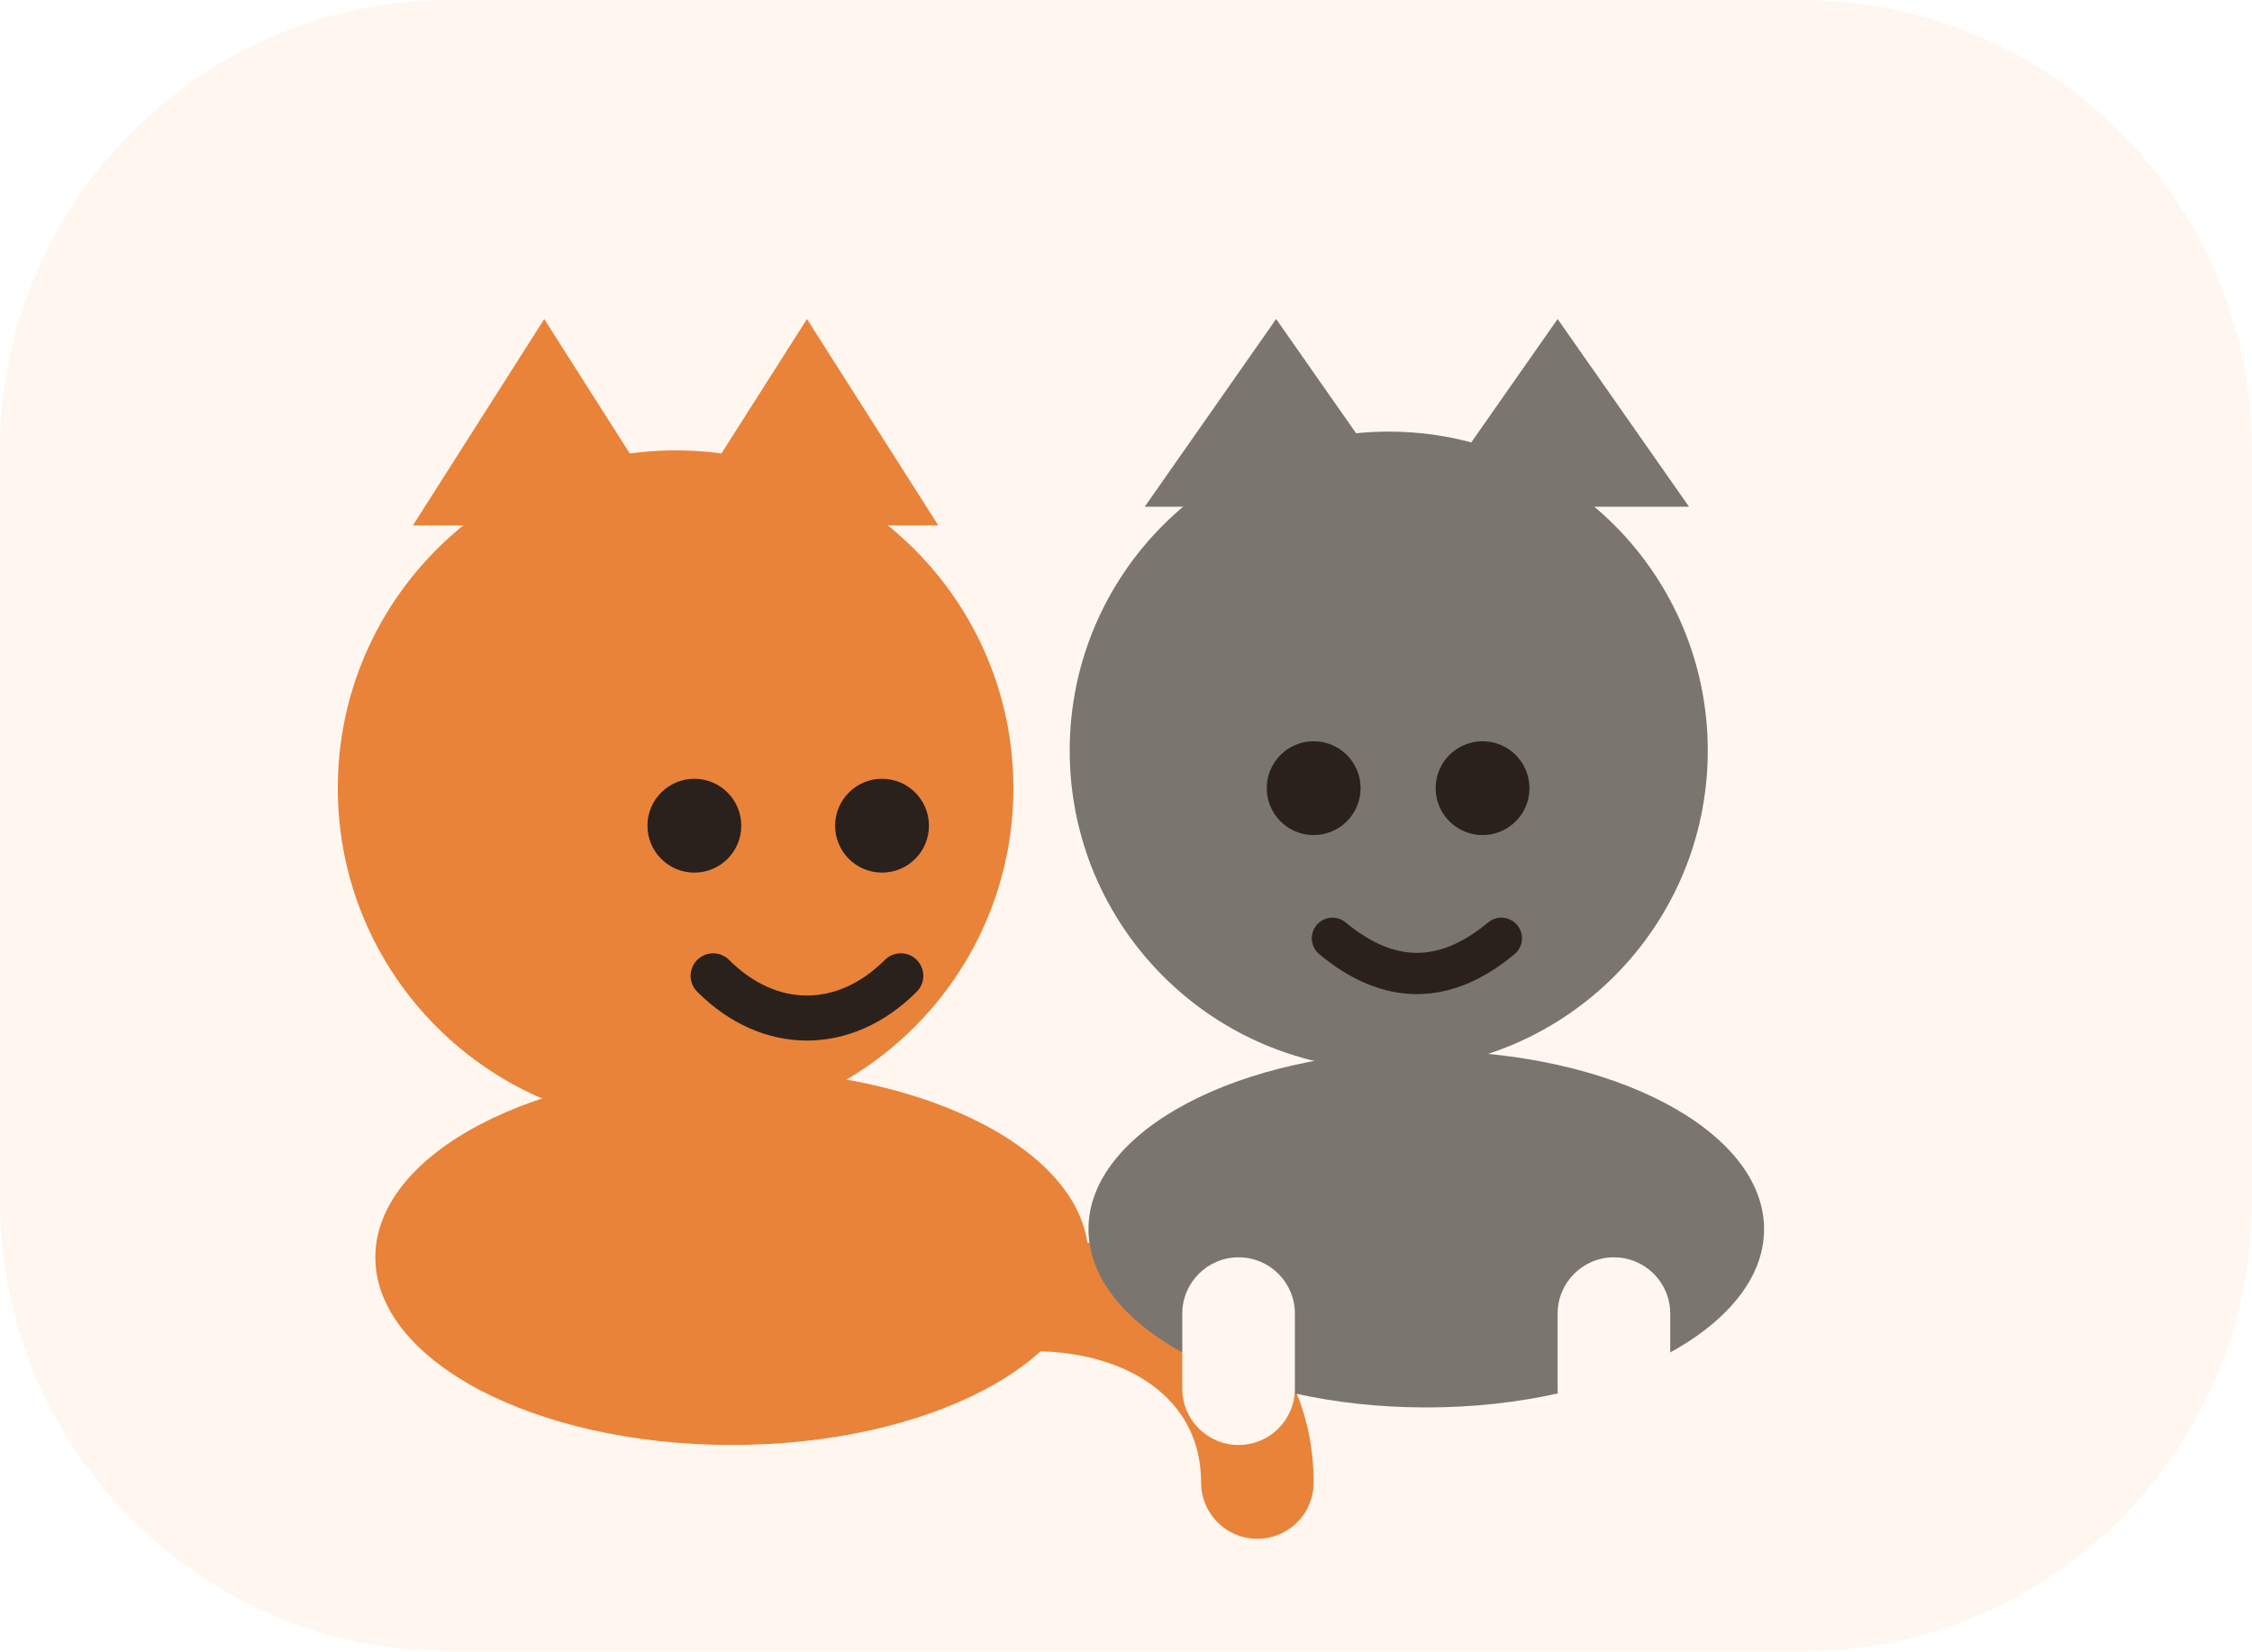
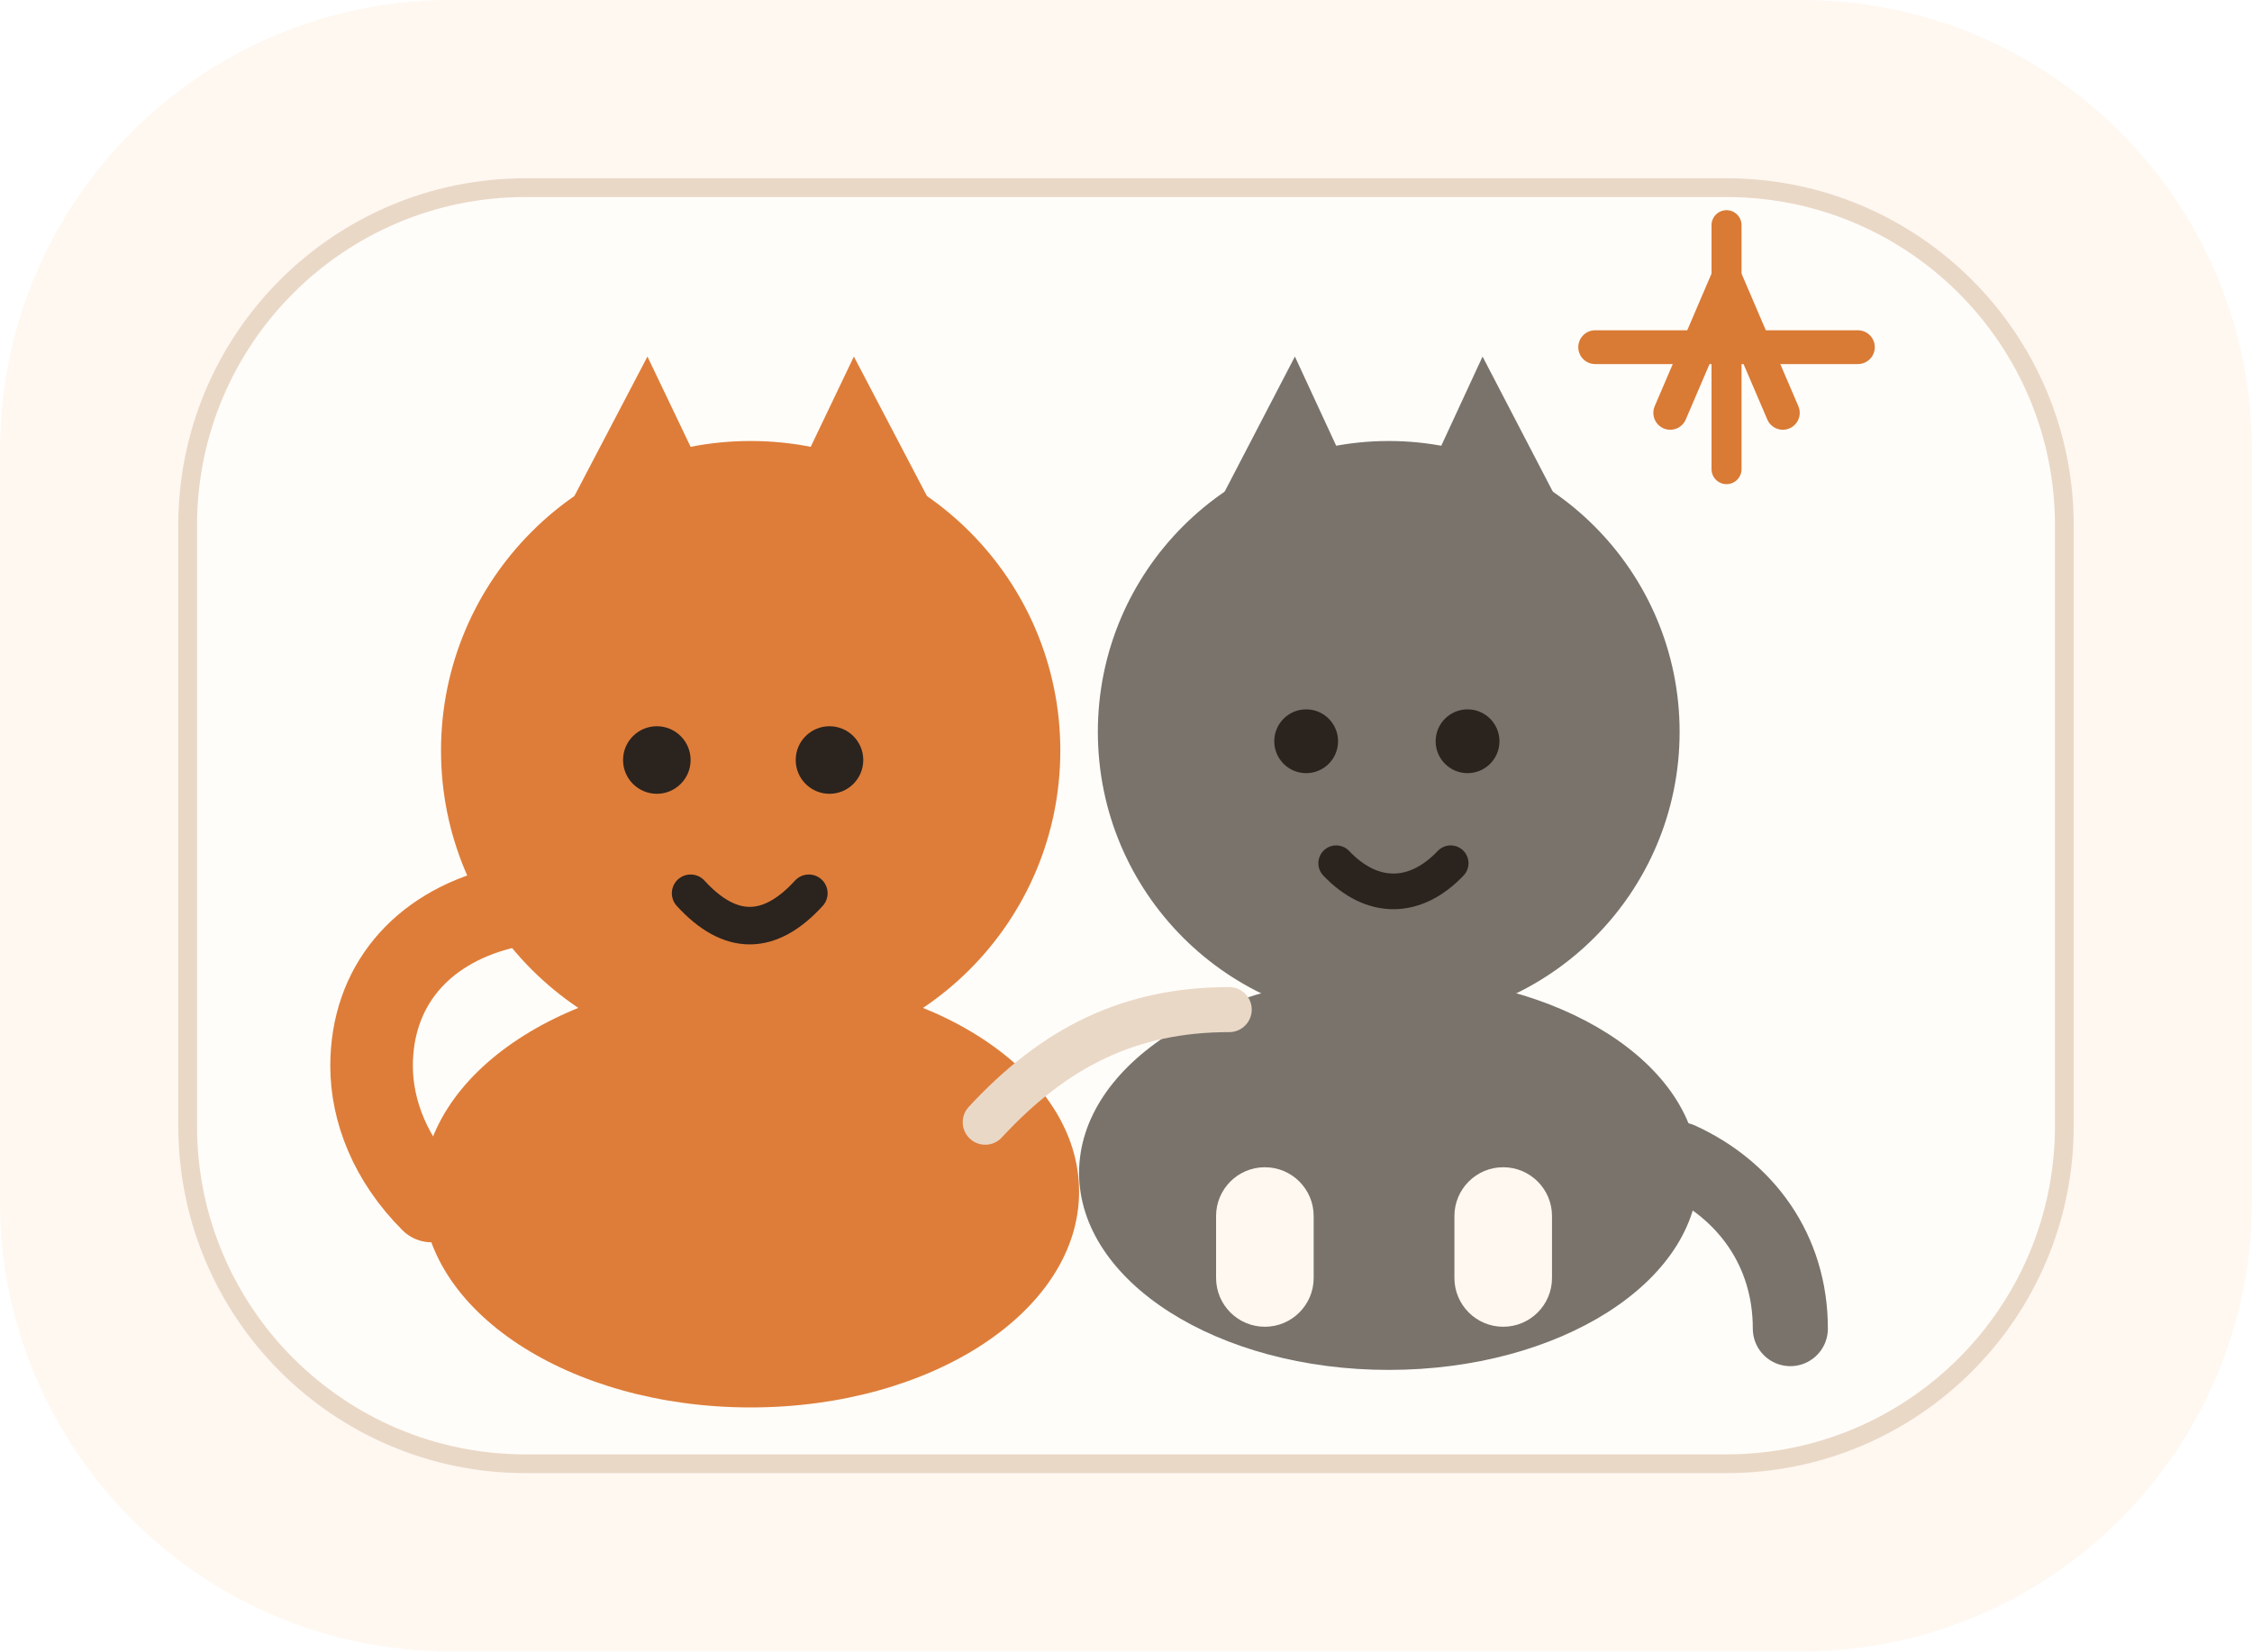
<svg xmlns="http://www.w3.org/2000/svg" width="120" height="88" viewBox="0 0 120 88" fill="none">
-   <rect width="120" height="88" rx="24" fill="#FFF7EF" />
-   <circle cx="36" cy="42" r="18" fill="#E9833A" />
-   <path d="M22 28L29 17L36 28H22Z" fill="#E9833A" />
-   <path d="M36 28L43 17L50 28H36Z" fill="#E9833A" />
-   <circle cx="37" cy="44" r="2.5" fill="#2A211C" />
-   <circle cx="47" cy="44" r="2.5" fill="#2A211C" />
-   <path d="M38 52C41 55 45 55 48 52" stroke="#2A211C" stroke-width="2.4" stroke-linecap="round" />
-   <ellipse cx="39" cy="67" rx="19" ry="10" fill="#E9833A" />
-   <path d="M55 69C62 69 67 73 67 79" stroke="#E9833A" stroke-width="6" stroke-linecap="round" />
-   <circle cx="74" cy="40" r="17" fill="#7A756F" />
-   <path d="M61 27L68 17L75 27H61Z" fill="#7A756F" />
-   <path d="M76 27L83 17L90 27H76Z" fill="#7A756F" />
-   <circle cx="70" cy="42" r="2.5" fill="#2A211C" />
-   <circle cx="79" cy="42" r="2.5" fill="#2A211C" />
-   <path d="M71 50C74 52.5 77 52.5 80 50" stroke="#2A211C" stroke-width="2.2" stroke-linecap="round" />
-   <ellipse cx="76" cy="65.5" rx="18" ry="9.5" fill="#7A756F" />
-   <rect x="63" y="67" width="6" height="10" rx="3" fill="#FFF7EF" />
-   <rect x="83" y="67" width="6" height="10" rx="3" fill="#FFF7EF" />
+   <rect width="120" height="88" rx="24" fill="#FFF8F1" />
+   <rect x="10" y="10" width="100" height="68" rx="18" fill="#FFFDF9" stroke="#EAD8C7" />
+   <path d="M89 22L92 15L95 22" stroke="#D97A35" stroke-width="1.8" stroke-linecap="round" stroke-linejoin="round" />
+   <path d="M85 18.5H99" stroke="#D97A35" stroke-width="1.8" stroke-linecap="round" />
+   <path d="M92 12V25" stroke="#D97A35" stroke-width="1.6" stroke-linecap="round" />
+   <ellipse cx="40" cy="63.5" rx="17.5" ry="11.5" fill="#DE7D39" />
+   <circle cx="40" cy="40" r="16.5" fill="#DE7D39" />
+   <path d="M29 29.5L34.5 19L40 30.5H29Z" fill="#DE7D39" />
+   <path d="M40 30.5L45.5 19L51 29.5H40Z" fill="#DE7D39" />
+   <circle cx="35" cy="40.5" r="1.8" fill="#2B231E" />
+   <circle cx="44.2" cy="40.5" r="1.8" fill="#2B231E" />
+   <path d="M36.8 47.6C38.9 49.9 41 49.9 43.1 47.6" stroke="#2B231E" stroke-width="2" stroke-linecap="round" />
+   <path d="M23 64C20.8 61.8 19.8 59.2 19.8 56.8C19.8 52.6 22.4 49.5 26.7 48.4" stroke="#DE7D39" stroke-width="4.4" stroke-linecap="round" />
+   <ellipse cx="74" cy="62.5" rx="16.5" ry="10.5" fill="#79736C" />
+   <circle cx="74" cy="39" r="15.5" fill="#79736C" />
+   <path d="M63.8 29L69 19L74 29.8H63.8Z" fill="#79736C" />
+   <path d="M74 29.8L79 19L84.2 29H74Z" fill="#79736C" />
+   <circle cx="69.6" cy="39.5" r="1.7" fill="#2B231E" />
+   <circle cx="78.2" cy="39.5" r="1.7" fill="#2B231E" />
+   <path d="M71.2 46C73.1 48 75.4 48 77.3 46" stroke="#2B231E" stroke-width="1.9" stroke-linecap="round" />
+   <rect x="64.8" y="62.2" width="5.2" height="8.5" rx="2.6" fill="#FFF8F1" />
+   <rect x="77.5" y="62.2" width="5.2" height="8.5" rx="2.6" fill="#FFF8F1" />
+   <path d="M89.5 61.8C93 63.4 95.4 66.6 95.4 70.8" stroke="#79736C" stroke-width="4" stroke-linecap="round" />
+   <path d="M52.5 59.8C56.2 55.8 60.2 53.8 65.5 53.8" stroke="#EAD8C7" stroke-width="2.4" stroke-linecap="round" />
</svg>
